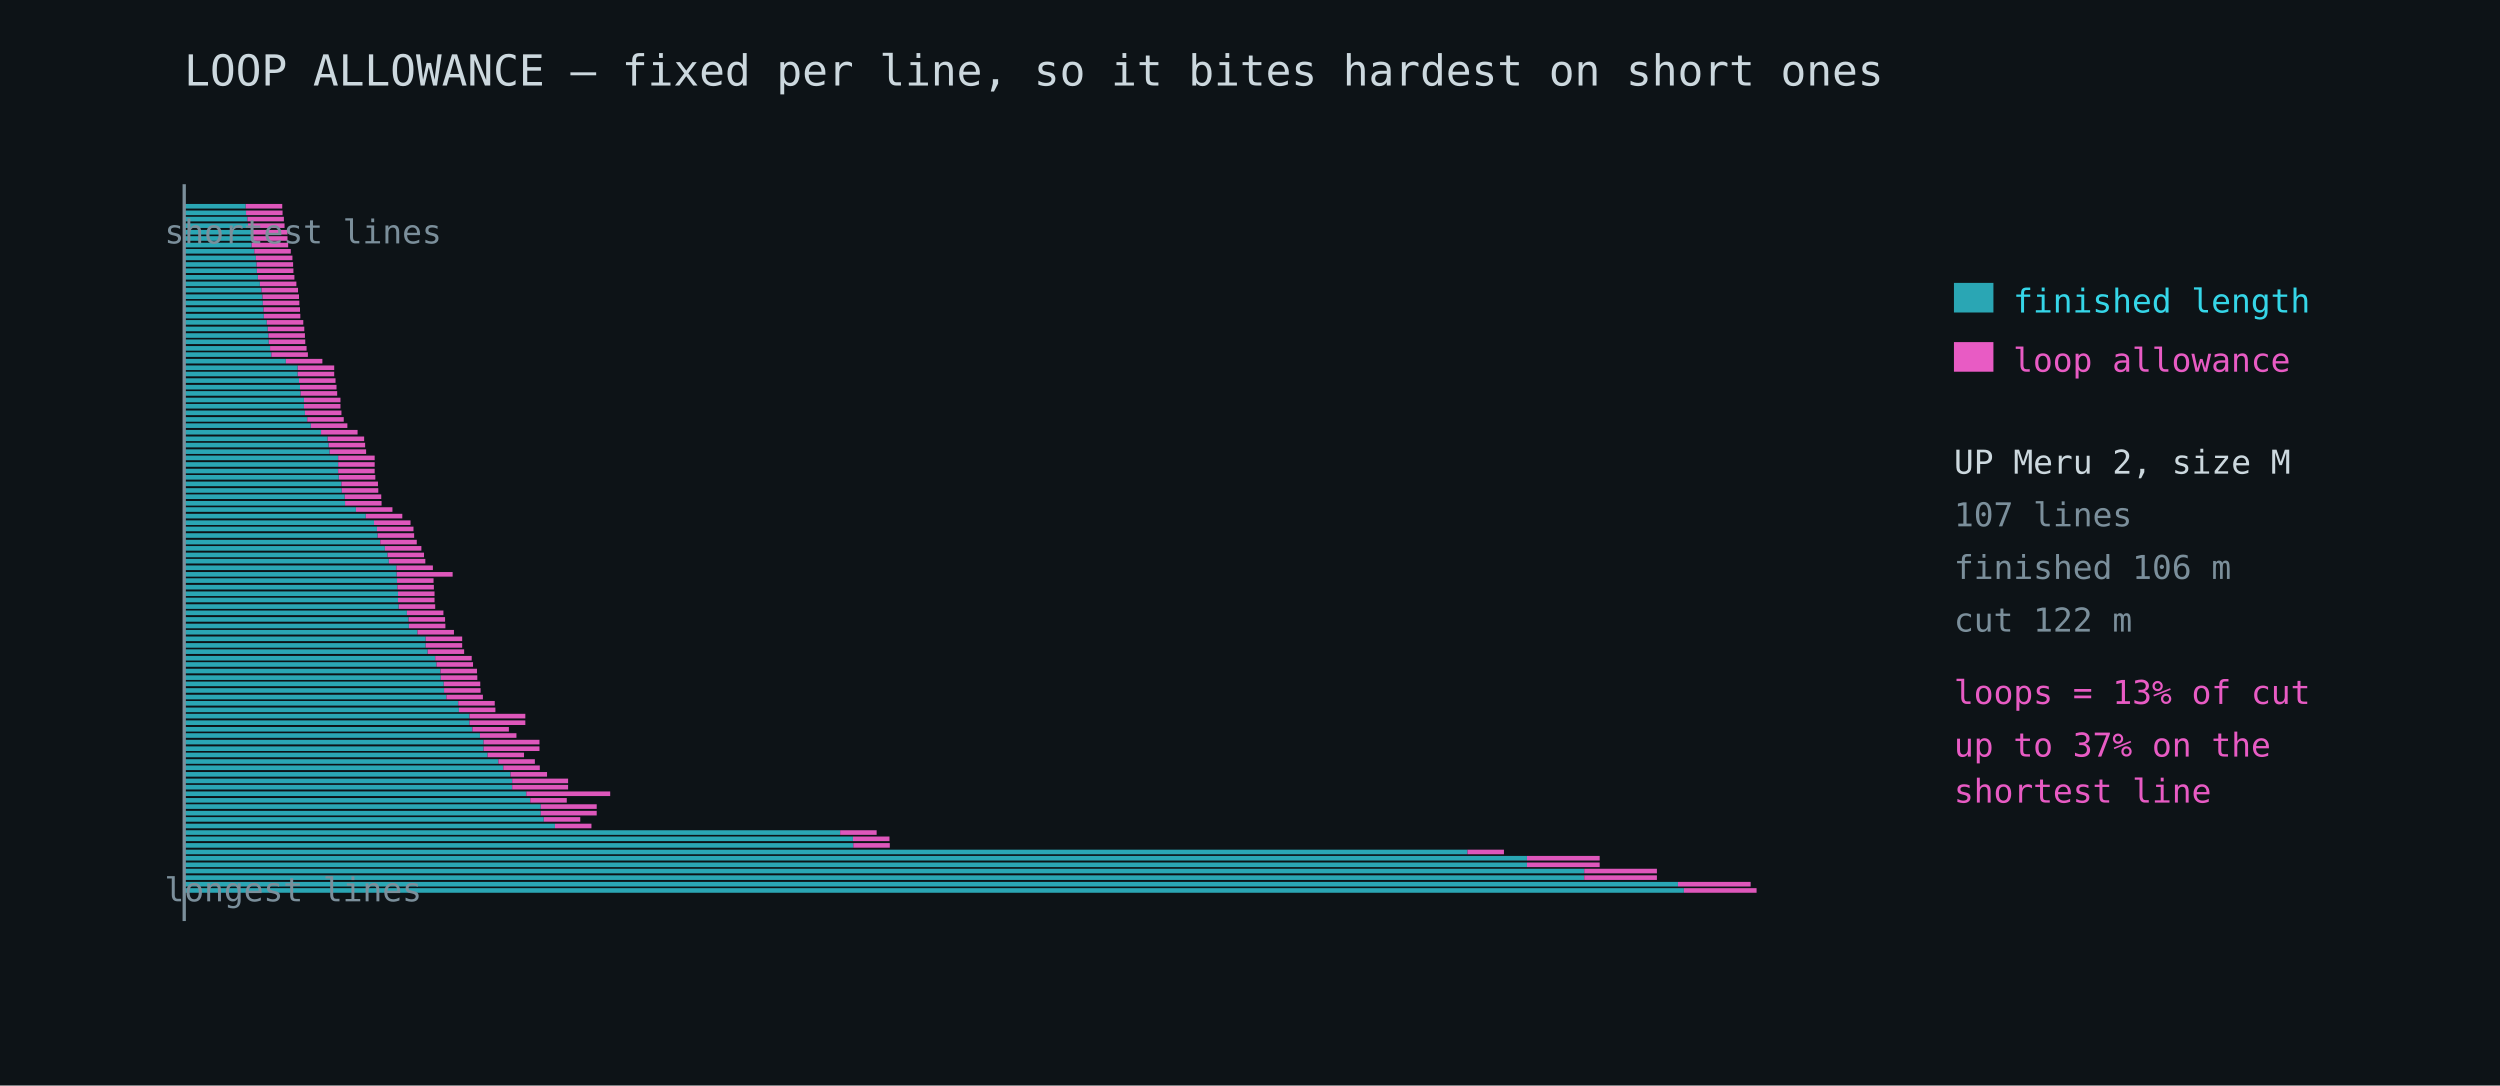
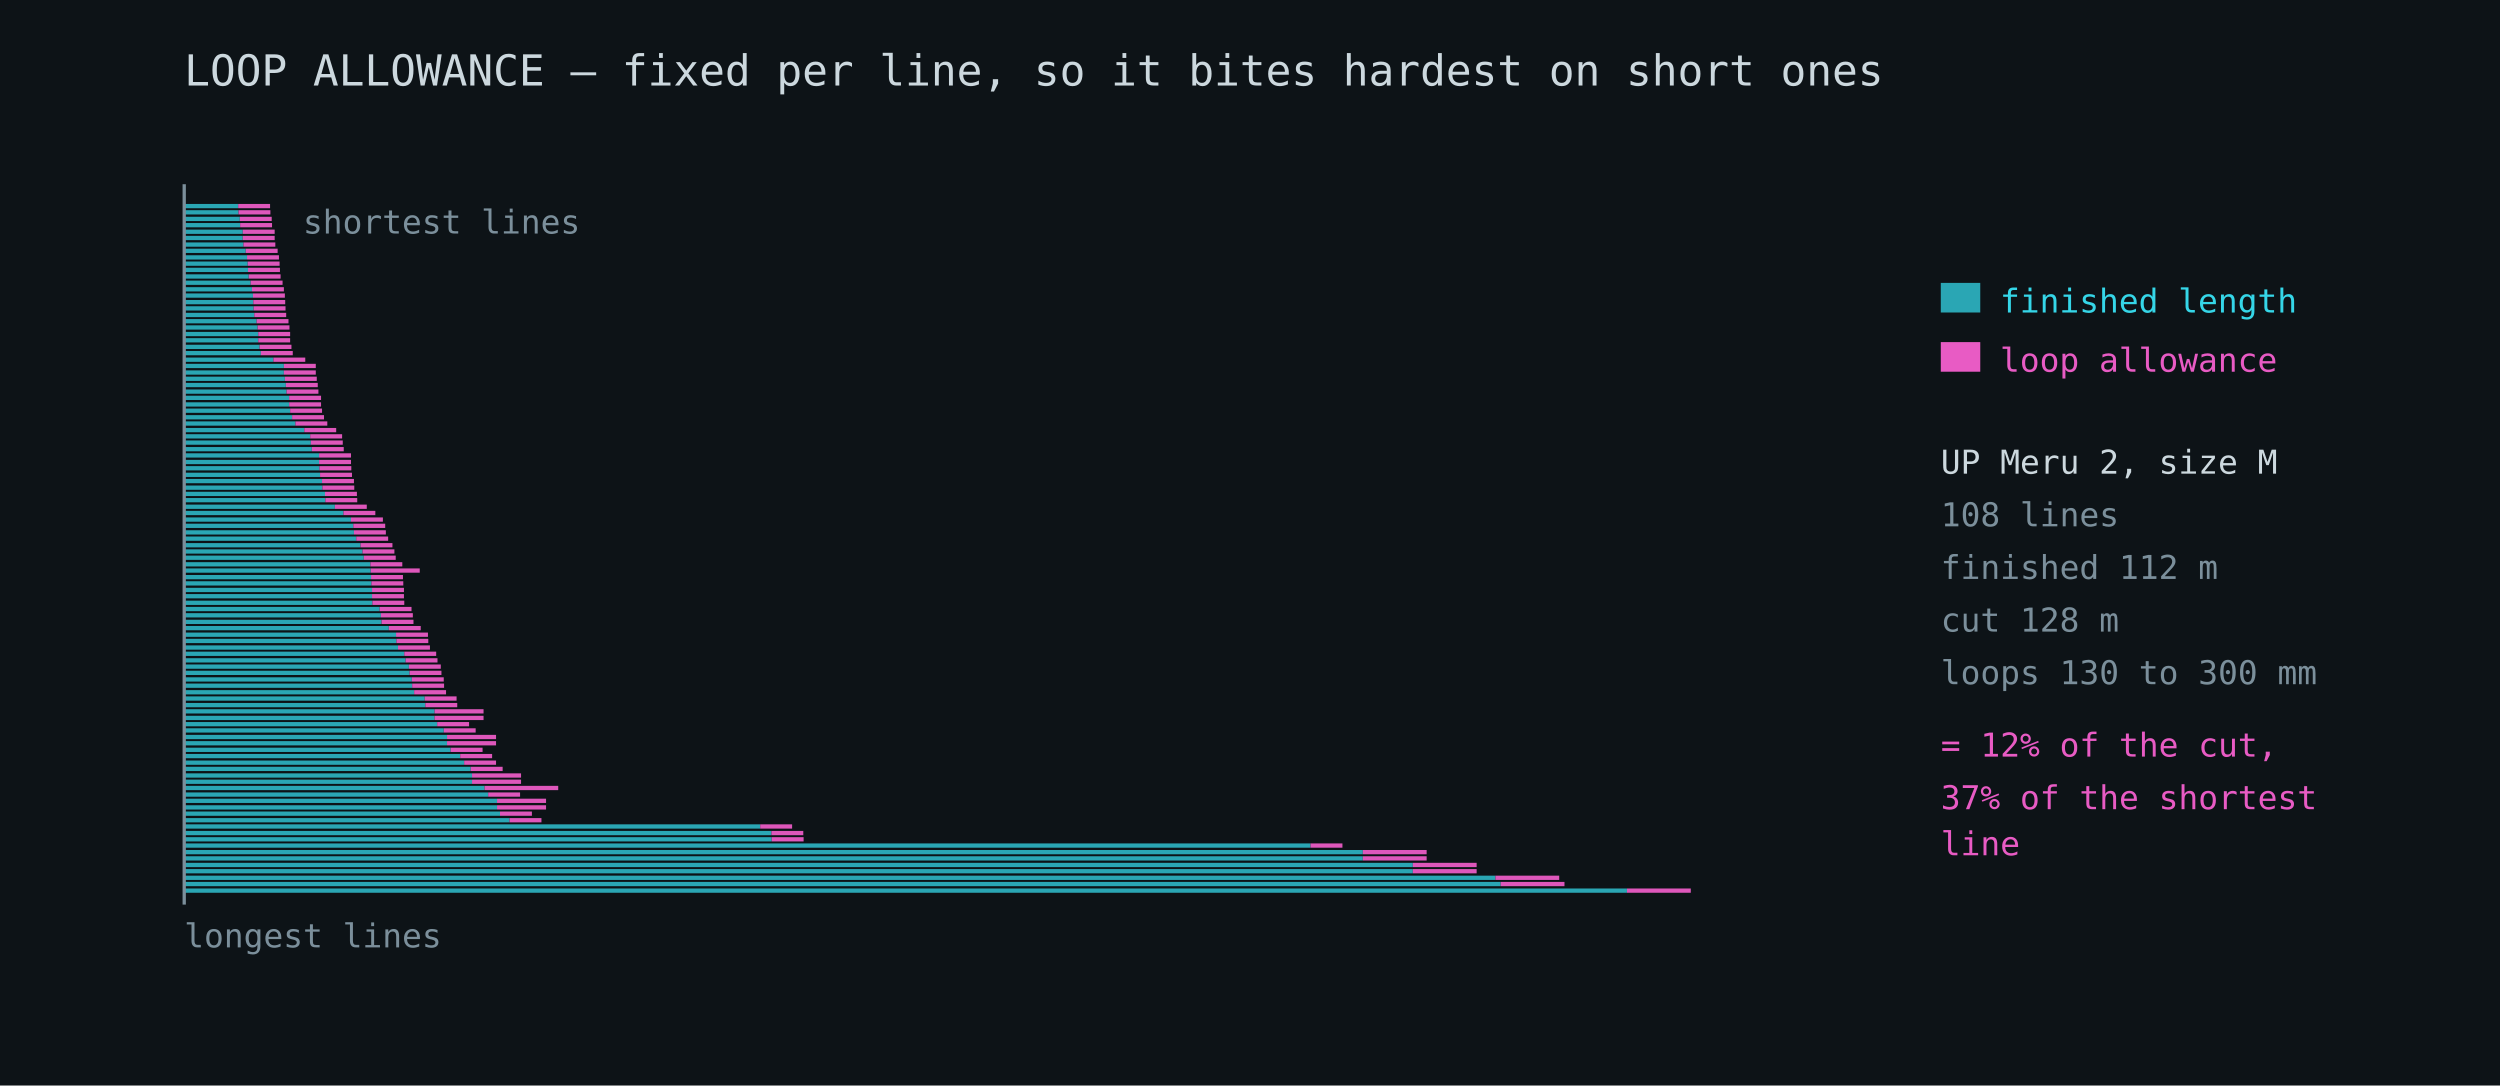
<svg xmlns="http://www.w3.org/2000/svg" width="760" height="330" viewBox="0 0 760 330" role="img" aria-label="Loop allowance by line length">
  <rect width="760" height="330" fill="#0d1317" />
  <style>text{font-family:ui-monospace,Menlo,Consolas,monospace}</style>
  <text x="56" y="26" fill="#ccd8de" font-size="13" text-anchor="start">LOOP ALLOWANCE — fixed per line, so it bites hardest on short ones</text>
-   <rect x="56" y="62.0" width="18.7" height="1.4" fill="#35d6e8" fill-opacity="0.75" />
-   <rect x="74.7" y="62.0" width="11.1" height="1.4" fill="#e85bc4" fill-opacity="0.95" />
-   <rect x="56" y="64.0" width="18.8" height="1.4" fill="#35d6e8" fill-opacity="0.75" />
-   <rect x="74.8" y="64.0" width="11.1" height="1.4" fill="#e85bc4" fill-opacity="0.95" />
-   <rect x="56" y="65.9" width="19.2" height="1.4" fill="#35d6e8" fill-opacity="0.75" />
-   <rect x="75.2" y="65.9" width="11.1" height="1.4" fill="#e85bc4" fill-opacity="0.95" />
-   <rect x="56" y="67.9" width="19.4" height="1.4" fill="#35d6e8" fill-opacity="0.75" />
-   <rect x="75.4" y="67.9" width="11.1" height="1.4" fill="#e85bc4" fill-opacity="0.95" />
-   <rect x="56" y="69.9" width="20.3" height="1.4" fill="#35d6e8" fill-opacity="0.75" />
-   <rect x="76.3" y="69.9" width="11.1" height="1.4" fill="#e85bc4" fill-opacity="0.95" />
-   <rect x="56" y="71.8" width="20.3" height="1.4" fill="#35d6e8" fill-opacity="0.75" />
-   <rect x="76.3" y="71.8" width="11.1" height="1.4" fill="#e85bc4" fill-opacity="0.95" />
-   <rect x="56" y="73.8" width="20.5" height="1.4" fill="#35d6e8" fill-opacity="0.75" />
-   <rect x="76.5" y="73.8" width="11.1" height="1.4" fill="#e85bc4" fill-opacity="0.95" />
-   <rect x="56" y="75.7" width="21.3" height="1.4" fill="#35d6e8" fill-opacity="0.75" />
-   <rect x="77.3" y="75.7" width="11.1" height="1.4" fill="#e85bc4" fill-opacity="0.95" />
-   <rect x="56" y="77.7" width="21.8" height="1.4" fill="#35d6e8" fill-opacity="0.75" />
-   <rect x="77.8" y="77.7" width="11.1" height="1.4" fill="#e85bc4" fill-opacity="0.95" />
-   <rect x="56" y="79.7" width="22.0" height="1.4" fill="#35d6e8" fill-opacity="0.75" />
-   <rect x="78.0" y="79.7" width="11.1" height="1.4" fill="#e85bc4" fill-opacity="0.95" />
-   <rect x="56" y="81.6" width="22.1" height="1.4" fill="#35d6e8" fill-opacity="0.75" />
-   <rect x="78.1" y="81.6" width="11.1" height="1.4" fill="#e85bc4" fill-opacity="0.95" />
-   <rect x="56" y="83.6" width="22.4" height="1.4" fill="#35d6e8" fill-opacity="0.75" />
-   <rect x="78.4" y="83.6" width="11.1" height="1.4" fill="#e85bc4" fill-opacity="0.95" />
-   <rect x="56" y="85.6" width="23.0" height="1.4" fill="#35d6e8" fill-opacity="0.75" />
-   <rect x="79.0" y="85.6" width="11.1" height="1.4" fill="#e85bc4" fill-opacity="0.95" />
-   <rect x="56" y="87.5" width="23.5" height="1.4" fill="#35d6e8" fill-opacity="0.75" />
-   <rect x="79.5" y="87.5" width="11.1" height="1.4" fill="#e85bc4" fill-opacity="0.95" />
-   <rect x="56" y="89.5" width="23.8" height="1.4" fill="#35d6e8" fill-opacity="0.75" />
-   <rect x="79.8" y="89.5" width="11.1" height="1.4" fill="#e85bc4" fill-opacity="0.95" />
-   <rect x="56" y="91.4" width="23.9" height="1.4" fill="#35d6e8" fill-opacity="0.75" />
-   <rect x="79.9" y="91.4" width="11.1" height="1.4" fill="#e85bc4" fill-opacity="0.95" />
-   <rect x="56" y="93.4" width="24.1" height="1.4" fill="#35d6e8" fill-opacity="0.75" />
-   <rect x="80.1" y="93.4" width="11.1" height="1.4" fill="#e85bc4" fill-opacity="0.95" />
-   <rect x="56" y="95.4" width="24.2" height="1.4" fill="#35d6e8" fill-opacity="0.75" />
-   <rect x="80.2" y="95.4" width="11.1" height="1.4" fill="#e85bc4" fill-opacity="0.95" />
-   <rect x="56" y="97.3" width="25.1" height="1.4" fill="#35d6e8" fill-opacity="0.75" />
-   <rect x="81.1" y="97.3" width="11.1" height="1.4" fill="#e85bc4" fill-opacity="0.95" />
-   <rect x="56" y="99.3" width="25.4" height="1.4" fill="#35d6e8" fill-opacity="0.75" />
-   <rect x="81.4" y="99.3" width="11.1" height="1.4" fill="#e85bc4" fill-opacity="0.95" />
-   <rect x="56" y="101.3" width="25.6" height="1.4" fill="#35d6e8" fill-opacity="0.75" />
-   <rect x="81.6" y="101.3" width="11.1" height="1.4" fill="#e85bc4" fill-opacity="0.95" />
-   <rect x="56" y="103.2" width="25.7" height="1.4" fill="#35d6e8" fill-opacity="0.75" />
-   <rect x="81.7" y="103.2" width="11.1" height="1.4" fill="#e85bc4" fill-opacity="0.95" />
-   <rect x="56" y="105.2" width="26.1" height="1.4" fill="#35d6e8" fill-opacity="0.75" />
-   <rect x="82.1" y="105.2" width="11.1" height="1.4" fill="#e85bc4" fill-opacity="0.95" />
-   <rect x="56" y="107.1" width="26.5" height="1.4" fill="#35d6e8" fill-opacity="0.75" />
-   <rect x="82.5" y="107.1" width="11.1" height="1.4" fill="#e85bc4" fill-opacity="0.95" />
-   <rect x="56" y="109.1" width="30.9" height="1.4" fill="#35d6e8" fill-opacity="0.75" />
-   <rect x="86.9" y="109.1" width="11.1" height="1.4" fill="#e85bc4" fill-opacity="0.95" />
-   <rect x="56" y="111.1" width="34.5" height="1.4" fill="#35d6e8" fill-opacity="0.75" />
-   <rect x="90.5" y="111.1" width="11.1" height="1.4" fill="#e85bc4" fill-opacity="0.95" />
-   <rect x="56" y="113.0" width="34.5" height="1.4" fill="#35d6e8" fill-opacity="0.75" />
-   <rect x="90.5" y="113.0" width="11.1" height="1.4" fill="#e85bc4" fill-opacity="0.95" />
-   <rect x="56" y="115.0" width="34.9" height="1.4" fill="#35d6e8" fill-opacity="0.75" />
-   <rect x="90.9" y="115.0" width="11.1" height="1.4" fill="#e85bc4" fill-opacity="0.95" />
-   <rect x="56" y="117.0" width="35.2" height="1.4" fill="#35d6e8" fill-opacity="0.75" />
-   <rect x="91.2" y="117.0" width="11.1" height="1.4" fill="#e85bc4" fill-opacity="0.95" />
-   <rect x="56" y="118.9" width="35.4" height="1.4" fill="#35d6e8" fill-opacity="0.75" />
-   <rect x="91.4" y="118.9" width="11.1" height="1.4" fill="#e85bc4" fill-opacity="0.95" />
-   <rect x="56" y="120.9" width="36.4" height="1.4" fill="#35d6e8" fill-opacity="0.75" />
-   <rect x="92.4" y="120.9" width="11.1" height="1.4" fill="#e85bc4" fill-opacity="0.95" />
-   <rect x="56" y="122.8" width="36.4" height="1.4" fill="#35d6e8" fill-opacity="0.75" />
-   <rect x="92.4" y="122.8" width="11.1" height="1.4" fill="#e85bc4" fill-opacity="0.95" />
-   <rect x="56" y="124.8" width="36.7" height="1.4" fill="#35d6e8" fill-opacity="0.75" />
-   <rect x="92.7" y="124.8" width="11.1" height="1.4" fill="#e85bc4" fill-opacity="0.95" />
-   <rect x="56" y="126.8" width="37.4" height="1.4" fill="#35d6e8" fill-opacity="0.75" />
-   <rect x="93.4" y="126.8" width="11.1" height="1.4" fill="#e85bc4" fill-opacity="0.95" />
-   <rect x="56" y="128.7" width="38.5" height="1.4" fill="#35d6e8" fill-opacity="0.75" />
-   <rect x="94.5" y="128.7" width="11.1" height="1.4" fill="#e85bc4" fill-opacity="0.95" />
-   <rect x="56" y="130.7" width="41.6" height="1.4" fill="#35d6e8" fill-opacity="0.75" />
-   <rect x="97.6" y="130.7" width="11.1" height="1.4" fill="#e85bc4" fill-opacity="0.95" />
-   <rect x="56" y="132.7" width="43.6" height="1.4" fill="#35d6e8" fill-opacity="0.75" />
-   <rect x="99.6" y="132.7" width="11.1" height="1.4" fill="#e85bc4" fill-opacity="0.95" />
-   <rect x="56" y="134.6" width="43.9" height="1.4" fill="#35d6e8" fill-opacity="0.75" />
-   <rect x="99.9" y="134.6" width="11.1" height="1.4" fill="#e85bc4" fill-opacity="0.95" />
-   <rect x="56" y="136.6" width="44.2" height="1.4" fill="#35d6e8" fill-opacity="0.75" />
-   <rect x="100.2" y="136.6" width="11.1" height="1.4" fill="#e85bc4" fill-opacity="0.95" />
-   <rect x="56" y="138.5" width="46.8" height="1.4" fill="#35d6e8" fill-opacity="0.75" />
-   <rect x="102.8" y="138.5" width="11.1" height="1.4" fill="#e85bc4" fill-opacity="0.95" />
-   <rect x="56" y="140.5" width="46.8" height="1.4" fill="#35d6e8" fill-opacity="0.75" />
-   <rect x="102.8" y="140.5" width="11.1" height="1.4" fill="#e85bc4" fill-opacity="0.95" />
-   <rect x="56" y="142.5" width="46.8" height="1.4" fill="#35d6e8" fill-opacity="0.75" />
-   <rect x="102.8" y="142.5" width="11.1" height="1.4" fill="#e85bc4" fill-opacity="0.95" />
-   <rect x="56" y="144.4" width="47.0" height="1.4" fill="#35d6e8" fill-opacity="0.75" />
-   <rect x="103.0" y="144.4" width="11.1" height="1.4" fill="#e85bc4" fill-opacity="0.95" />
-   <rect x="56" y="146.4" width="47.8" height="1.4" fill="#35d6e8" fill-opacity="0.75" />
-   <rect x="103.8" y="146.4" width="11.1" height="1.4" fill="#e85bc4" fill-opacity="0.95" />
-   <rect x="56" y="148.4" width="47.9" height="1.4" fill="#35d6e8" fill-opacity="0.75" />
-   <rect x="103.9" y="148.4" width="11.1" height="1.4" fill="#e85bc4" fill-opacity="0.95" />
-   <rect x="56" y="150.3" width="48.8" height="1.4" fill="#35d6e8" fill-opacity="0.75" />
-   <rect x="104.8" y="150.3" width="11.1" height="1.4" fill="#e85bc4" fill-opacity="0.95" />
-   <rect x="56" y="152.3" width="48.9" height="1.4" fill="#35d6e8" fill-opacity="0.75" />
-   <rect x="104.9" y="152.3" width="11.1" height="1.4" fill="#e85bc4" fill-opacity="0.95" />
-   <rect x="56" y="154.2" width="52.2" height="1.4" fill="#35d6e8" fill-opacity="0.75" />
-   <rect x="108.2" y="154.2" width="11.1" height="1.4" fill="#e85bc4" fill-opacity="0.95" />
-   <rect x="56" y="156.2" width="55.2" height="1.4" fill="#35d6e8" fill-opacity="0.75" />
-   <rect x="111.2" y="156.2" width="11.1" height="1.4" fill="#e85bc4" fill-opacity="0.95" />
-   <rect x="56" y="158.2" width="57.7" height="1.4" fill="#35d6e8" fill-opacity="0.75" />
-   <rect x="113.7" y="158.2" width="11.1" height="1.4" fill="#e85bc4" fill-opacity="0.95" />
-   <rect x="56" y="160.1" width="58.6" height="1.4" fill="#35d6e8" fill-opacity="0.75" />
-   <rect x="114.6" y="160.1" width="11.1" height="1.4" fill="#e85bc4" fill-opacity="0.95" />
-   <rect x="56" y="162.1" width="58.8" height="1.4" fill="#35d6e8" fill-opacity="0.75" />
-   <rect x="114.8" y="162.1" width="11.1" height="1.4" fill="#e85bc4" fill-opacity="0.95" />
-   <rect x="56" y="164.1" width="59.6" height="1.4" fill="#35d6e8" fill-opacity="0.75" />
-   <rect x="115.6" y="164.1" width="11.1" height="1.4" fill="#e85bc4" fill-opacity="0.95" />
-   <rect x="56" y="166.0" width="61.0" height="1.4" fill="#35d6e8" fill-opacity="0.75" />
-   <rect x="117.0" y="166.0" width="11.1" height="1.4" fill="#e85bc4" fill-opacity="0.95" />
-   <rect x="56" y="168.0" width="61.8" height="1.4" fill="#35d6e8" fill-opacity="0.75" />
-   <rect x="117.8" y="168.0" width="11.1" height="1.4" fill="#e85bc4" fill-opacity="0.95" />
-   <rect x="56" y="169.9" width="62.2" height="1.4" fill="#35d6e8" fill-opacity="0.75" />
-   <rect x="118.2" y="169.9" width="11.1" height="1.4" fill="#e85bc4" fill-opacity="0.95" />
-   <rect x="56" y="171.9" width="64.5" height="1.4" fill="#35d6e8" fill-opacity="0.75" />
-   <rect x="120.5" y="171.9" width="11.1" height="1.4" fill="#e85bc4" fill-opacity="0.95" />
-   <rect x="56" y="173.9" width="64.6" height="1.4" fill="#35d6e8" fill-opacity="0.75" />
-   <rect x="120.6" y="173.9" width="17.0" height="1.4" fill="#e85bc4" fill-opacity="0.95" />
-   <rect x="56" y="175.8" width="64.7" height="1.4" fill="#35d6e8" fill-opacity="0.75" />
-   <rect x="120.7" y="175.8" width="11.1" height="1.4" fill="#e85bc4" fill-opacity="0.95" />
-   <rect x="56" y="177.8" width="64.8" height="1.4" fill="#35d6e8" fill-opacity="0.75" />
-   <rect x="120.8" y="177.8" width="11.1" height="1.4" fill="#e85bc4" fill-opacity="0.95" />
-   <rect x="56" y="179.8" width="65.0" height="1.4" fill="#35d6e8" fill-opacity="0.75" />
-   <rect x="121.0" y="179.8" width="11.1" height="1.4" fill="#e85bc4" fill-opacity="0.95" />
-   <rect x="56" y="181.7" width="65.0" height="1.4" fill="#35d6e8" fill-opacity="0.75" />
-   <rect x="121.0" y="181.7" width="11.1" height="1.4" fill="#e85bc4" fill-opacity="0.95" />
-   <rect x="56" y="183.7" width="65.2" height="1.4" fill="#35d6e8" fill-opacity="0.75" />
-   <rect x="121.2" y="183.7" width="11.1" height="1.4" fill="#e85bc4" fill-opacity="0.95" />
-   <rect x="56" y="185.6" width="67.7" height="1.4" fill="#35d6e8" fill-opacity="0.75" />
-   <rect x="123.7" y="185.6" width="11.1" height="1.4" fill="#e85bc4" fill-opacity="0.95" />
-   <rect x="56" y="187.6" width="68.2" height="1.4" fill="#35d6e8" fill-opacity="0.75" />
-   <rect x="124.2" y="187.6" width="11.1" height="1.4" fill="#e85bc4" fill-opacity="0.95" />
-   <rect x="56" y="189.6" width="68.3" height="1.4" fill="#35d6e8" fill-opacity="0.75" />
-   <rect x="124.3" y="189.6" width="11.1" height="1.4" fill="#e85bc4" fill-opacity="0.95" />
-   <rect x="56" y="191.5" width="70.9" height="1.4" fill="#35d6e8" fill-opacity="0.75" />
-   <rect x="126.9" y="191.5" width="11.1" height="1.4" fill="#e85bc4" fill-opacity="0.95" />
-   <rect x="56" y="193.5" width="73.4" height="1.4" fill="#35d6e8" fill-opacity="0.75" />
-   <rect x="129.4" y="193.5" width="11.1" height="1.4" fill="#e85bc4" fill-opacity="0.95" />
-   <rect x="56" y="195.5" width="73.4" height="1.4" fill="#35d6e8" fill-opacity="0.75" />
-   <rect x="129.4" y="195.5" width="11.1" height="1.4" fill="#e85bc4" fill-opacity="0.95" />
-   <rect x="56" y="197.4" width="74.0" height="1.4" fill="#35d6e8" fill-opacity="0.75" />
-   <rect x="130.0" y="197.4" width="11.1" height="1.4" fill="#e85bc4" fill-opacity="0.95" />
-   <rect x="56" y="199.4" width="76.3" height="1.4" fill="#35d6e8" fill-opacity="0.75" />
-   <rect x="132.3" y="199.4" width="11.1" height="1.4" fill="#e85bc4" fill-opacity="0.95" />
-   <rect x="56" y="201.3" width="76.7" height="1.4" fill="#35d6e8" fill-opacity="0.75" />
-   <rect x="132.7" y="201.3" width="11.1" height="1.4" fill="#e85bc4" fill-opacity="0.95" />
-   <rect x="56" y="203.3" width="77.9" height="1.4" fill="#35d6e8" fill-opacity="0.75" />
-   <rect x="133.9" y="203.3" width="11.1" height="1.4" fill="#e85bc4" fill-opacity="0.95" />
-   <rect x="56" y="205.3" width="78.0" height="1.4" fill="#35d6e8" fill-opacity="0.75" />
-   <rect x="134.0" y="205.3" width="11.1" height="1.4" fill="#e85bc4" fill-opacity="0.95" />
-   <rect x="56" y="207.2" width="78.9" height="1.4" fill="#35d6e8" fill-opacity="0.75" />
-   <rect x="134.9" y="207.2" width="11.1" height="1.4" fill="#e85bc4" fill-opacity="0.95" />
-   <rect x="56" y="209.2" width="79.0" height="1.4" fill="#35d6e8" fill-opacity="0.75" />
-   <rect x="135.0" y="209.2" width="11.1" height="1.4" fill="#e85bc4" fill-opacity="0.95" />
-   <rect x="56" y="211.2" width="79.7" height="1.4" fill="#35d6e8" fill-opacity="0.75" />
-   <rect x="135.7" y="211.2" width="11.1" height="1.4" fill="#e85bc4" fill-opacity="0.95" />
-   <rect x="56" y="213.1" width="83.3" height="1.4" fill="#35d6e8" fill-opacity="0.75" />
-   <rect x="139.3" y="213.1" width="11.1" height="1.4" fill="#e85bc4" fill-opacity="0.95" />
-   <rect x="56" y="215.1" width="83.5" height="1.4" fill="#35d6e8" fill-opacity="0.75" />
-   <rect x="139.5" y="215.1" width="11.1" height="1.4" fill="#e85bc4" fill-opacity="0.95" />
-   <rect x="56" y="217.0" width="86.7" height="1.4" fill="#35d6e8" fill-opacity="0.75" />
-   <rect x="142.7" y="217.0" width="17.0" height="1.4" fill="#e85bc4" fill-opacity="0.95" />
-   <rect x="56" y="219.0" width="86.7" height="1.4" fill="#35d6e8" fill-opacity="0.75" />
-   <rect x="142.7" y="219.0" width="17.0" height="1.4" fill="#e85bc4" fill-opacity="0.95" />
-   <rect x="56" y="221.0" width="87.6" height="1.4" fill="#35d6e8" fill-opacity="0.75" />
-   <rect x="143.6" y="221.0" width="11.1" height="1.4" fill="#e85bc4" fill-opacity="0.95" />
-   <rect x="56" y="222.9" width="89.9" height="1.4" fill="#35d6e8" fill-opacity="0.75" />
-   <rect x="145.9" y="222.9" width="11.1" height="1.4" fill="#e85bc4" fill-opacity="0.95" />
-   <rect x="56" y="224.9" width="91.0" height="1.4" fill="#35d6e8" fill-opacity="0.75" />
-   <rect x="147.0" y="224.9" width="17.0" height="1.4" fill="#e85bc4" fill-opacity="0.95" />
-   <rect x="56" y="226.9" width="91.0" height="1.4" fill="#35d6e8" fill-opacity="0.75" />
-   <rect x="147.0" y="226.9" width="17.0" height="1.4" fill="#e85bc4" fill-opacity="0.95" />
-   <rect x="56" y="228.8" width="92.2" height="1.4" fill="#35d6e8" fill-opacity="0.75" />
-   <rect x="148.2" y="228.8" width="11.1" height="1.4" fill="#e85bc4" fill-opacity="0.95" />
-   <rect x="56" y="230.8" width="95.5" height="1.4" fill="#35d6e8" fill-opacity="0.75" />
-   <rect x="151.5" y="230.8" width="11.1" height="1.4" fill="#e85bc4" fill-opacity="0.95" />
-   <rect x="56" y="232.7" width="97.0" height="1.4" fill="#35d6e8" fill-opacity="0.75" />
-   <rect x="153.0" y="232.7" width="11.1" height="1.4" fill="#e85bc4" fill-opacity="0.95" />
-   <rect x="56" y="234.7" width="99.2" height="1.4" fill="#35d6e8" fill-opacity="0.75" />
-   <rect x="155.2" y="234.7" width="11.1" height="1.4" fill="#e85bc4" fill-opacity="0.95" />
-   <rect x="56" y="236.7" width="99.7" height="1.4" fill="#35d6e8" fill-opacity="0.75" />
-   <rect x="155.7" y="236.7" width="17.0" height="1.4" fill="#e85bc4" fill-opacity="0.95" />
-   <rect x="56" y="238.6" width="99.7" height="1.4" fill="#35d6e8" fill-opacity="0.75" />
-   <rect x="155.7" y="238.6" width="17.0" height="1.4" fill="#e85bc4" fill-opacity="0.95" />
-   <rect x="56" y="240.6" width="104.0" height="1.4" fill="#35d6e8" fill-opacity="0.75" />
-   <rect x="160.0" y="240.6" width="25.5" height="1.4" fill="#e85bc4" fill-opacity="0.95" />
-   <rect x="56" y="242.6" width="105.2" height="1.4" fill="#35d6e8" fill-opacity="0.75" />
-   <rect x="161.2" y="242.6" width="11.1" height="1.4" fill="#e85bc4" fill-opacity="0.95" />
-   <rect x="56" y="244.5" width="108.4" height="1.4" fill="#35d6e8" fill-opacity="0.75" />
-   <rect x="164.4" y="244.5" width="17.0" height="1.4" fill="#e85bc4" fill-opacity="0.95" />
-   <rect x="56" y="246.5" width="108.4" height="1.4" fill="#35d6e8" fill-opacity="0.75" />
-   <rect x="164.4" y="246.5" width="17.0" height="1.4" fill="#e85bc4" fill-opacity="0.95" />
-   <rect x="56" y="248.4" width="109.3" height="1.4" fill="#35d6e8" fill-opacity="0.75" />
-   <rect x="165.3" y="248.4" width="11.1" height="1.4" fill="#e85bc4" fill-opacity="0.95" />
-   <rect x="56" y="250.4" width="112.7" height="1.4" fill="#35d6e8" fill-opacity="0.75" />
-   <rect x="168.7" y="250.4" width="11.1" height="1.4" fill="#e85bc4" fill-opacity="0.95" />
-   <rect x="56" y="252.4" width="199.4" height="1.4" fill="#35d6e8" fill-opacity="0.75" />
-   <rect x="255.4" y="252.4" width="11.1" height="1.4" fill="#e85bc4" fill-opacity="0.95" />
-   <rect x="56" y="254.3" width="203.3" height="1.4" fill="#35d6e8" fill-opacity="0.75" />
-   <rect x="259.3" y="254.3" width="11.1" height="1.4" fill="#e85bc4" fill-opacity="0.95" />
-   <rect x="56" y="256.3" width="203.4" height="1.4" fill="#35d6e8" fill-opacity="0.75" />
-   <rect x="259.4" y="256.3" width="11.1" height="1.4" fill="#e85bc4" fill-opacity="0.95" />
-   <rect x="56" y="258.3" width="390.1" height="1.4" fill="#35d6e8" fill-opacity="0.75" />
-   <rect x="446.1" y="258.3" width="11.1" height="1.4" fill="#e85bc4" fill-opacity="0.95" />
-   <rect x="56" y="260.2" width="408.2" height="1.4" fill="#35d6e8" fill-opacity="0.75" />
-   <rect x="464.2" y="260.2" width="22.1" height="1.4" fill="#e85bc4" fill-opacity="0.95" />
-   <rect x="56" y="262.2" width="408.2" height="1.4" fill="#35d6e8" fill-opacity="0.75" />
-   <rect x="464.2" y="262.2" width="22.1" height="1.4" fill="#e85bc4" fill-opacity="0.95" />
-   <rect x="56" y="264.1" width="425.6" height="1.4" fill="#35d6e8" fill-opacity="0.75" />
-   <rect x="481.6" y="264.1" width="22.1" height="1.4" fill="#e85bc4" fill-opacity="0.95" />
-   <rect x="56" y="266.1" width="425.6" height="1.4" fill="#35d6e8" fill-opacity="0.75" />
-   <rect x="481.6" y="266.1" width="22.1" height="1.4" fill="#e85bc4" fill-opacity="0.95" />
-   <rect x="56" y="268.1" width="454.1" height="1.4" fill="#35d6e8" fill-opacity="0.75" />
-   <rect x="510.1" y="268.1" width="22.1" height="1.4" fill="#e85bc4" fill-opacity="0.95" />
-   <rect x="56" y="270.0" width="455.9" height="1.4" fill="#35d6e8" fill-opacity="0.75" />
-   <rect x="511.9" y="270.0" width="22.1" height="1.4" fill="#e85bc4" fill-opacity="0.95" />
-   <text x="50" y="74" fill="#7b8f9b" font-size="10" text-anchor="start">shortest lines</text>
-   <text x="50" y="274" fill="#7b8f9b" font-size="10" text-anchor="start">longest lines</text>
-   <path d="M56.0 56.0L56.0 280.0" fill="none" stroke="#7b8f9b" stroke-width="1" />
-   <rect x="594" y="86" width="12" height="9" fill="#35d6e8" fill-opacity="0.75" />
-   <text x="612" y="95" fill="#35d6e8" font-size="10" text-anchor="start">finished length</text>
-   <rect x="594" y="104" width="12" height="9" fill="#e85bc4" />
-   <text x="612" y="113" fill="#e85bc4" font-size="10" text-anchor="start">loop allowance</text>
-   <text x="594" y="144" fill="#ccd8de" font-size="10" text-anchor="start">UP Meru 2, size M</text>
-   <text x="594" y="160" fill="#7b8f9b" font-size="10" text-anchor="start">107 lines</text>
-   <text x="594" y="176" fill="#7b8f9b" font-size="10" text-anchor="start">finished 106 m</text>
-   <text x="594" y="192" fill="#7b8f9b" font-size="10" text-anchor="start">cut 122 m</text>
-   <text x="594" y="214" fill="#e85bc4" font-size="10" text-anchor="start">loops = 13% of cut</text>
-   <text x="594" y="230" fill="#e85bc4" font-size="10" text-anchor="start">up to 37% on the</text>
-   <text x="594" y="244" fill="#e85bc4" font-size="10" text-anchor="start">shortest line</text>
+   <rect x="56" y="62.0" width="16.4" height="1.3" fill="#35d6e8" fill-opacity="0.75" />
+   <rect x="72.4" y="62.0" width="9.7" height="1.3" fill="#e85bc4" fill-opacity="0.95" />
+   <rect x="56" y="63.9" width="16.5" height="1.3" fill="#35d6e8" fill-opacity="0.75" />
+   <rect x="72.5" y="63.9" width="9.7" height="1.3" fill="#e85bc4" fill-opacity="0.95" />
+   <rect x="56" y="65.9" width="16.9" height="1.3" fill="#35d6e8" fill-opacity="0.75" />
+   <rect x="72.9" y="65.9" width="9.7" height="1.3" fill="#e85bc4" fill-opacity="0.95" />
+   <rect x="56" y="67.8" width="17.0" height="1.3" fill="#35d6e8" fill-opacity="0.75" />
+   <rect x="73.0" y="67.8" width="9.7" height="1.3" fill="#e85bc4" fill-opacity="0.95" />
+   <rect x="56" y="69.8" width="17.8" height="1.3" fill="#35d6e8" fill-opacity="0.75" />
+   <rect x="73.8" y="69.8" width="9.7" height="1.3" fill="#e85bc4" fill-opacity="0.95" />
+   <rect x="56" y="71.7" width="17.8" height="1.3" fill="#35d6e8" fill-opacity="0.75" />
+   <rect x="73.8" y="71.7" width="9.7" height="1.3" fill="#e85bc4" fill-opacity="0.95" />
+   <rect x="56" y="73.7" width="18.0" height="1.3" fill="#35d6e8" fill-opacity="0.75" />
+   <rect x="74.0" y="73.7" width="9.7" height="1.3" fill="#e85bc4" fill-opacity="0.95" />
+   <rect x="56" y="75.6" width="18.7" height="1.3" fill="#35d6e8" fill-opacity="0.75" />
+   <rect x="74.7" y="75.6" width="9.7" height="1.3" fill="#e85bc4" fill-opacity="0.95" />
+   <rect x="56" y="77.6" width="19.1" height="1.3" fill="#35d6e8" fill-opacity="0.75" />
+   <rect x="75.1" y="77.6" width="9.7" height="1.3" fill="#e85bc4" fill-opacity="0.95" />
+   <rect x="56" y="79.5" width="19.3" height="1.3" fill="#35d6e8" fill-opacity="0.75" />
+   <rect x="75.3" y="79.5" width="9.7" height="1.3" fill="#e85bc4" fill-opacity="0.95" />
+   <rect x="56" y="81.4" width="19.4" height="1.3" fill="#35d6e8" fill-opacity="0.75" />
+   <rect x="75.4" y="81.4" width="9.7" height="1.3" fill="#e85bc4" fill-opacity="0.95" />
+   <rect x="56" y="83.4" width="19.6" height="1.3" fill="#35d6e8" fill-opacity="0.75" />
+   <rect x="75.6" y="83.4" width="9.7" height="1.3" fill="#e85bc4" fill-opacity="0.95" />
+   <rect x="56" y="85.3" width="20.2" height="1.3" fill="#35d6e8" fill-opacity="0.75" />
+   <rect x="76.2" y="85.3" width="9.7" height="1.3" fill="#e85bc4" fill-opacity="0.95" />
+   <rect x="56" y="87.3" width="20.6" height="1.3" fill="#35d6e8" fill-opacity="0.75" />
+   <rect x="76.6" y="87.3" width="9.7" height="1.3" fill="#e85bc4" fill-opacity="0.95" />
+   <rect x="56" y="89.2" width="20.9" height="1.3" fill="#35d6e8" fill-opacity="0.75" />
+   <rect x="76.9" y="89.2" width="9.7" height="1.3" fill="#e85bc4" fill-opacity="0.95" />
+   <rect x="56" y="91.2" width="21.0" height="1.3" fill="#35d6e8" fill-opacity="0.75" />
+   <rect x="77.0" y="91.2" width="9.7" height="1.3" fill="#e85bc4" fill-opacity="0.95" />
+   <rect x="56" y="93.1" width="21.1" height="1.3" fill="#35d6e8" fill-opacity="0.75" />
+   <rect x="77.1" y="93.1" width="9.7" height="1.3" fill="#e85bc4" fill-opacity="0.95" />
+   <rect x="56" y="95.1" width="21.3" height="1.3" fill="#35d6e8" fill-opacity="0.75" />
+   <rect x="77.3" y="95.1" width="9.7" height="1.3" fill="#e85bc4" fill-opacity="0.95" />
+   <rect x="56" y="97.0" width="22.0" height="1.3" fill="#35d6e8" fill-opacity="0.75" />
+   <rect x="78.0" y="97.0" width="9.7" height="1.3" fill="#e85bc4" fill-opacity="0.95" />
+   <rect x="56" y="98.9" width="22.3" height="1.3" fill="#35d6e8" fill-opacity="0.75" />
+   <rect x="78.3" y="98.9" width="9.7" height="1.3" fill="#e85bc4" fill-opacity="0.95" />
+   <rect x="56" y="100.9" width="22.5" height="1.3" fill="#35d6e8" fill-opacity="0.75" />
+   <rect x="78.5" y="100.9" width="9.7" height="1.3" fill="#e85bc4" fill-opacity="0.95" />
+   <rect x="56" y="102.8" width="22.5" height="1.3" fill="#35d6e8" fill-opacity="0.75" />
+   <rect x="78.5" y="102.8" width="9.7" height="1.3" fill="#e85bc4" fill-opacity="0.95" />
+   <rect x="56" y="104.8" width="22.9" height="1.3" fill="#35d6e8" fill-opacity="0.75" />
+   <rect x="78.9" y="104.8" width="9.7" height="1.3" fill="#e85bc4" fill-opacity="0.95" />
+   <rect x="56" y="106.7" width="23.3" height="1.3" fill="#35d6e8" fill-opacity="0.75" />
+   <rect x="79.3" y="106.7" width="9.7" height="1.3" fill="#e85bc4" fill-opacity="0.95" />
+   <rect x="56" y="108.7" width="27.1" height="1.3" fill="#35d6e8" fill-opacity="0.75" />
+   <rect x="83.1" y="108.7" width="9.7" height="1.3" fill="#e85bc4" fill-opacity="0.95" />
+   <rect x="56" y="110.6" width="30.3" height="1.3" fill="#35d6e8" fill-opacity="0.75" />
+   <rect x="86.3" y="110.6" width="9.7" height="1.3" fill="#e85bc4" fill-opacity="0.95" />
+   <rect x="56" y="112.6" width="30.3" height="1.3" fill="#35d6e8" fill-opacity="0.75" />
+   <rect x="86.3" y="112.6" width="9.7" height="1.3" fill="#e85bc4" fill-opacity="0.95" />
+   <rect x="56" y="114.5" width="30.6" height="1.3" fill="#35d6e8" fill-opacity="0.75" />
+   <rect x="86.6" y="114.5" width="9.7" height="1.3" fill="#e85bc4" fill-opacity="0.95" />
+   <rect x="56" y="116.4" width="30.9" height="1.3" fill="#35d6e8" fill-opacity="0.75" />
+   <rect x="86.9" y="116.4" width="9.7" height="1.3" fill="#e85bc4" fill-opacity="0.95" />
+   <rect x="56" y="118.4" width="31.1" height="1.3" fill="#35d6e8" fill-opacity="0.75" />
+   <rect x="87.1" y="118.4" width="9.7" height="1.3" fill="#e85bc4" fill-opacity="0.95" />
+   <rect x="56" y="120.3" width="31.9" height="1.3" fill="#35d6e8" fill-opacity="0.75" />
+   <rect x="87.9" y="120.3" width="9.7" height="1.3" fill="#e85bc4" fill-opacity="0.95" />
+   <rect x="56" y="122.3" width="31.9" height="1.3" fill="#35d6e8" fill-opacity="0.75" />
+   <rect x="87.9" y="122.3" width="9.7" height="1.3" fill="#e85bc4" fill-opacity="0.95" />
+   <rect x="56" y="124.2" width="32.2" height="1.3" fill="#35d6e8" fill-opacity="0.75" />
+   <rect x="88.2" y="124.2" width="9.7" height="1.3" fill="#e85bc4" fill-opacity="0.95" />
+   <rect x="56" y="126.2" width="32.8" height="1.3" fill="#35d6e8" fill-opacity="0.75" />
+   <rect x="88.8" y="126.2" width="9.7" height="1.3" fill="#e85bc4" fill-opacity="0.95" />
+   <rect x="56" y="128.1" width="33.8" height="1.3" fill="#35d6e8" fill-opacity="0.75" />
+   <rect x="89.8" y="128.1" width="9.7" height="1.3" fill="#e85bc4" fill-opacity="0.95" />
+   <rect x="56" y="130.1" width="36.5" height="1.3" fill="#35d6e8" fill-opacity="0.75" />
+   <rect x="92.5" y="130.1" width="9.7" height="1.3" fill="#e85bc4" fill-opacity="0.95" />
+   <rect x="56" y="132.0" width="38.3" height="1.3" fill="#35d6e8" fill-opacity="0.75" />
+   <rect x="94.3" y="132.0" width="9.7" height="1.3" fill="#e85bc4" fill-opacity="0.95" />
+   <rect x="56" y="133.9" width="38.5" height="1.3" fill="#35d6e8" fill-opacity="0.75" />
+   <rect x="94.5" y="133.9" width="9.7" height="1.3" fill="#e85bc4" fill-opacity="0.95" />
+   <rect x="56" y="135.9" width="38.8" height="1.3" fill="#35d6e8" fill-opacity="0.75" />
+   <rect x="94.8" y="135.9" width="9.7" height="1.3" fill="#e85bc4" fill-opacity="0.95" />
+   <rect x="56" y="137.8" width="41.0" height="1.3" fill="#35d6e8" fill-opacity="0.75" />
+   <rect x="97.0" y="137.8" width="9.7" height="1.3" fill="#e85bc4" fill-opacity="0.95" />
+   <rect x="56" y="139.8" width="41.0" height="1.3" fill="#35d6e8" fill-opacity="0.75" />
+   <rect x="97.0" y="139.8" width="9.7" height="1.3" fill="#e85bc4" fill-opacity="0.95" />
+   <rect x="56" y="141.7" width="41.1" height="1.3" fill="#35d6e8" fill-opacity="0.75" />
+   <rect x="97.1" y="141.7" width="9.7" height="1.3" fill="#e85bc4" fill-opacity="0.95" />
+   <rect x="56" y="143.7" width="41.3" height="1.3" fill="#35d6e8" fill-opacity="0.75" />
+   <rect x="97.3" y="143.7" width="9.7" height="1.3" fill="#e85bc4" fill-opacity="0.95" />
+   <rect x="56" y="145.6" width="41.9" height="1.3" fill="#35d6e8" fill-opacity="0.75" />
+   <rect x="97.9" y="145.6" width="9.7" height="1.3" fill="#e85bc4" fill-opacity="0.95" />
+   <rect x="56" y="147.6" width="42.0" height="1.3" fill="#35d6e8" fill-opacity="0.75" />
+   <rect x="98.0" y="147.6" width="9.7" height="1.3" fill="#e85bc4" fill-opacity="0.95" />
+   <rect x="56" y="149.5" width="42.8" height="1.3" fill="#35d6e8" fill-opacity="0.75" />
+   <rect x="98.8" y="149.5" width="9.7" height="1.3" fill="#e85bc4" fill-opacity="0.95" />
+   <rect x="56" y="151.4" width="42.9" height="1.3" fill="#35d6e8" fill-opacity="0.75" />
+   <rect x="98.9" y="151.4" width="9.7" height="1.3" fill="#e85bc4" fill-opacity="0.95" />
+   <rect x="56" y="153.4" width="45.8" height="1.3" fill="#35d6e8" fill-opacity="0.75" />
+   <rect x="101.8" y="153.4" width="9.7" height="1.3" fill="#e85bc4" fill-opacity="0.95" />
+   <rect x="56" y="155.3" width="48.4" height="1.3" fill="#35d6e8" fill-opacity="0.75" />
+   <rect x="104.4" y="155.3" width="9.7" height="1.3" fill="#e85bc4" fill-opacity="0.95" />
+   <rect x="56" y="157.3" width="50.7" height="1.3" fill="#35d6e8" fill-opacity="0.75" />
+   <rect x="106.7" y="157.3" width="9.7" height="1.3" fill="#e85bc4" fill-opacity="0.95" />
+   <rect x="56" y="159.2" width="51.4" height="1.3" fill="#35d6e8" fill-opacity="0.75" />
+   <rect x="107.4" y="159.2" width="9.7" height="1.3" fill="#e85bc4" fill-opacity="0.95" />
+   <rect x="56" y="161.2" width="51.6" height="1.3" fill="#35d6e8" fill-opacity="0.75" />
+   <rect x="107.6" y="161.2" width="9.7" height="1.3" fill="#e85bc4" fill-opacity="0.95" />
+   <rect x="56" y="163.1" width="52.3" height="1.3" fill="#35d6e8" fill-opacity="0.75" />
+   <rect x="108.3" y="163.1" width="9.7" height="1.3" fill="#e85bc4" fill-opacity="0.95" />
+   <rect x="56" y="165.1" width="53.6" height="1.3" fill="#35d6e8" fill-opacity="0.75" />
+   <rect x="109.6" y="165.1" width="9.7" height="1.3" fill="#e85bc4" fill-opacity="0.95" />
+   <rect x="56" y="167.0" width="54.2" height="1.3" fill="#35d6e8" fill-opacity="0.75" />
+   <rect x="110.2" y="167.0" width="9.7" height="1.3" fill="#e85bc4" fill-opacity="0.95" />
+   <rect x="56" y="168.9" width="54.6" height="1.3" fill="#35d6e8" fill-opacity="0.75" />
+   <rect x="110.6" y="168.9" width="9.7" height="1.3" fill="#e85bc4" fill-opacity="0.95" />
+   <rect x="56" y="170.9" width="56.6" height="1.3" fill="#35d6e8" fill-opacity="0.75" />
+   <rect x="112.6" y="170.9" width="9.7" height="1.3" fill="#e85bc4" fill-opacity="0.95" />
+   <rect x="56" y="172.8" width="56.7" height="1.3" fill="#35d6e8" fill-opacity="0.75" />
+   <rect x="112.7" y="172.8" width="14.9" height="1.3" fill="#e85bc4" fill-opacity="0.95" />
+   <rect x="56" y="174.8" width="56.8" height="1.3" fill="#35d6e8" fill-opacity="0.75" />
+   <rect x="112.8" y="174.8" width="9.7" height="1.3" fill="#e85bc4" fill-opacity="0.95" />
+   <rect x="56" y="176.7" width="56.9" height="1.3" fill="#35d6e8" fill-opacity="0.75" />
+   <rect x="112.9" y="176.7" width="9.7" height="1.3" fill="#e85bc4" fill-opacity="0.95" />
+   <rect x="56" y="178.7" width="57.1" height="1.3" fill="#35d6e8" fill-opacity="0.75" />
+   <rect x="113.1" y="178.7" width="9.7" height="1.3" fill="#e85bc4" fill-opacity="0.95" />
+   <rect x="56" y="180.6" width="57.1" height="1.3" fill="#35d6e8" fill-opacity="0.75" />
+   <rect x="113.1" y="180.6" width="9.7" height="1.3" fill="#e85bc4" fill-opacity="0.95" />
+   <rect x="56" y="182.6" width="57.2" height="1.3" fill="#35d6e8" fill-opacity="0.75" />
+   <rect x="113.2" y="182.6" width="9.7" height="1.3" fill="#e85bc4" fill-opacity="0.95" />
+   <rect x="56" y="184.5" width="59.4" height="1.3" fill="#35d6e8" fill-opacity="0.75" />
+   <rect x="115.4" y="184.5" width="9.7" height="1.3" fill="#e85bc4" fill-opacity="0.95" />
+   <rect x="56" y="186.4" width="59.8" height="1.3" fill="#35d6e8" fill-opacity="0.75" />
+   <rect x="115.8" y="186.4" width="9.7" height="1.3" fill="#e85bc4" fill-opacity="0.95" />
+   <rect x="56" y="188.4" width="60.0" height="1.3" fill="#35d6e8" fill-opacity="0.75" />
+   <rect x="116.0" y="188.4" width="9.7" height="1.3" fill="#e85bc4" fill-opacity="0.95" />
+   <rect x="56" y="190.3" width="62.2" height="1.3" fill="#35d6e8" fill-opacity="0.75" />
+   <rect x="118.2" y="190.3" width="9.7" height="1.3" fill="#e85bc4" fill-opacity="0.95" />
+   <rect x="56" y="192.3" width="64.4" height="1.3" fill="#35d6e8" fill-opacity="0.75" />
+   <rect x="120.4" y="192.3" width="9.7" height="1.3" fill="#e85bc4" fill-opacity="0.95" />
+   <rect x="56" y="194.2" width="64.5" height="1.3" fill="#35d6e8" fill-opacity="0.75" />
+   <rect x="120.5" y="194.2" width="9.7" height="1.3" fill="#e85bc4" fill-opacity="0.95" />
+   <rect x="56" y="196.2" width="65.0" height="1.3" fill="#35d6e8" fill-opacity="0.75" />
+   <rect x="121.0" y="196.2" width="9.7" height="1.3" fill="#e85bc4" fill-opacity="0.95" />
+   <rect x="56" y="198.1" width="66.9" height="1.3" fill="#35d6e8" fill-opacity="0.75" />
+   <rect x="122.9" y="198.1" width="9.7" height="1.3" fill="#e85bc4" fill-opacity="0.95" />
+   <rect x="56" y="200.1" width="67.3" height="1.3" fill="#35d6e8" fill-opacity="0.75" />
+   <rect x="123.3" y="200.1" width="9.7" height="1.3" fill="#e85bc4" fill-opacity="0.95" />
+   <rect x="56" y="202.0" width="68.3" height="1.3" fill="#35d6e8" fill-opacity="0.75" />
+   <rect x="124.3" y="202.0" width="9.7" height="1.3" fill="#e85bc4" fill-opacity="0.95" />
+   <rect x="56" y="203.9" width="68.5" height="1.3" fill="#35d6e8" fill-opacity="0.75" />
+   <rect x="124.5" y="203.9" width="9.7" height="1.3" fill="#e85bc4" fill-opacity="0.95" />
+   <rect x="56" y="205.9" width="69.2" height="1.3" fill="#35d6e8" fill-opacity="0.75" />
+   <rect x="125.2" y="205.9" width="9.7" height="1.3" fill="#e85bc4" fill-opacity="0.95" />
+   <rect x="56" y="207.8" width="69.3" height="1.3" fill="#35d6e8" fill-opacity="0.75" />
+   <rect x="125.3" y="207.8" width="9.7" height="1.3" fill="#e85bc4" fill-opacity="0.95" />
+   <rect x="56" y="209.8" width="69.9" height="1.3" fill="#35d6e8" fill-opacity="0.75" />
+   <rect x="125.9" y="209.8" width="9.7" height="1.3" fill="#e85bc4" fill-opacity="0.95" />
+   <rect x="56" y="211.7" width="73.1" height="1.3" fill="#35d6e8" fill-opacity="0.75" />
+   <rect x="129.1" y="211.7" width="9.7" height="1.3" fill="#e85bc4" fill-opacity="0.95" />
+   <rect x="56" y="213.7" width="73.3" height="1.3" fill="#35d6e8" fill-opacity="0.75" />
+   <rect x="129.3" y="213.7" width="9.7" height="1.3" fill="#e85bc4" fill-opacity="0.95" />
+   <rect x="56" y="215.6" width="76.1" height="1.3" fill="#35d6e8" fill-opacity="0.75" />
+   <rect x="132.1" y="215.6" width="14.9" height="1.3" fill="#e85bc4" fill-opacity="0.95" />
+   <rect x="56" y="217.6" width="76.1" height="1.3" fill="#35d6e8" fill-opacity="0.75" />
+   <rect x="132.1" y="217.6" width="14.9" height="1.3" fill="#e85bc4" fill-opacity="0.95" />
+   <rect x="56" y="219.5" width="76.9" height="1.3" fill="#35d6e8" fill-opacity="0.75" />
+   <rect x="132.9" y="219.5" width="9.7" height="1.3" fill="#e85bc4" fill-opacity="0.95" />
+   <rect x="56" y="221.4" width="78.9" height="1.3" fill="#35d6e8" fill-opacity="0.75" />
+   <rect x="134.9" y="221.4" width="9.7" height="1.3" fill="#e85bc4" fill-opacity="0.95" />
+   <rect x="56" y="223.4" width="79.9" height="1.3" fill="#35d6e8" fill-opacity="0.75" />
+   <rect x="135.9" y="223.4" width="14.9" height="1.3" fill="#e85bc4" fill-opacity="0.95" />
+   <rect x="56" y="225.3" width="79.9" height="1.3" fill="#35d6e8" fill-opacity="0.75" />
+   <rect x="135.9" y="225.3" width="14.9" height="1.3" fill="#e85bc4" fill-opacity="0.95" />
+   <rect x="56" y="227.3" width="81.0" height="1.3" fill="#35d6e8" fill-opacity="0.75" />
+   <rect x="137.0" y="227.3" width="9.7" height="1.3" fill="#e85bc4" fill-opacity="0.95" />
+   <rect x="56" y="229.2" width="83.9" height="1.3" fill="#35d6e8" fill-opacity="0.75" />
+   <rect x="139.9" y="229.2" width="9.7" height="1.3" fill="#e85bc4" fill-opacity="0.95" />
+   <rect x="56" y="231.2" width="85.1" height="1.3" fill="#35d6e8" fill-opacity="0.75" />
+   <rect x="141.1" y="231.2" width="9.7" height="1.3" fill="#e85bc4" fill-opacity="0.95" />
+   <rect x="56" y="233.1" width="87.1" height="1.3" fill="#35d6e8" fill-opacity="0.75" />
+   <rect x="143.1" y="233.1" width="9.7" height="1.3" fill="#e85bc4" fill-opacity="0.95" />
+   <rect x="56" y="235.1" width="87.5" height="1.3" fill="#35d6e8" fill-opacity="0.75" />
+   <rect x="143.5" y="235.1" width="14.9" height="1.3" fill="#e85bc4" fill-opacity="0.95" />
+   <rect x="56" y="237.0" width="87.5" height="1.3" fill="#35d6e8" fill-opacity="0.75" />
+   <rect x="143.5" y="237.0" width="14.9" height="1.3" fill="#e85bc4" fill-opacity="0.95" />
+   <rect x="56" y="238.9" width="91.3" height="1.3" fill="#35d6e8" fill-opacity="0.75" />
+   <rect x="147.3" y="238.9" width="22.4" height="1.3" fill="#e85bc4" fill-opacity="0.95" />
+   <rect x="56" y="240.9" width="92.4" height="1.3" fill="#35d6e8" fill-opacity="0.75" />
+   <rect x="148.4" y="240.9" width="9.7" height="1.3" fill="#e85bc4" fill-opacity="0.95" />
+   <rect x="56" y="242.8" width="95.1" height="1.3" fill="#35d6e8" fill-opacity="0.75" />
+   <rect x="151.1" y="242.8" width="14.9" height="1.3" fill="#e85bc4" fill-opacity="0.95" />
+   <rect x="56" y="244.8" width="95.1" height="1.3" fill="#35d6e8" fill-opacity="0.75" />
+   <rect x="151.1" y="244.8" width="14.9" height="1.3" fill="#e85bc4" fill-opacity="0.95" />
+   <rect x="56" y="246.7" width="96.0" height="1.3" fill="#35d6e8" fill-opacity="0.75" />
+   <rect x="152.0" y="246.7" width="9.7" height="1.3" fill="#e85bc4" fill-opacity="0.95" />
+   <rect x="56" y="248.7" width="98.9" height="1.3" fill="#35d6e8" fill-opacity="0.75" />
+   <rect x="154.9" y="248.7" width="9.7" height="1.3" fill="#e85bc4" fill-opacity="0.95" />
+   <rect x="56" y="250.6" width="175.1" height="1.3" fill="#35d6e8" fill-opacity="0.75" />
+   <rect x="231.1" y="250.6" width="9.7" height="1.3" fill="#e85bc4" fill-opacity="0.95" />
+   <rect x="56" y="252.6" width="178.5" height="1.3" fill="#35d6e8" fill-opacity="0.75" />
+   <rect x="234.5" y="252.6" width="9.7" height="1.3" fill="#e85bc4" fill-opacity="0.95" />
+   <rect x="56" y="254.5" width="178.6" height="1.3" fill="#35d6e8" fill-opacity="0.75" />
+   <rect x="234.6" y="254.5" width="9.7" height="1.3" fill="#e85bc4" fill-opacity="0.95" />
+   <rect x="56" y="256.4" width="342.4" height="1.3" fill="#35d6e8" fill-opacity="0.75" />
+   <rect x="398.4" y="256.4" width="9.7" height="1.3" fill="#e85bc4" fill-opacity="0.95" />
+   <rect x="56" y="258.4" width="358.3" height="1.3" fill="#35d6e8" fill-opacity="0.75" />
+   <rect x="414.3" y="258.4" width="19.4" height="1.3" fill="#e85bc4" fill-opacity="0.95" />
+   <rect x="56" y="260.3" width="358.3" height="1.3" fill="#35d6e8" fill-opacity="0.75" />
+   <rect x="414.3" y="260.3" width="19.4" height="1.3" fill="#e85bc4" fill-opacity="0.95" />
+   <rect x="56" y="262.3" width="373.5" height="1.3" fill="#35d6e8" fill-opacity="0.75" />
+   <rect x="429.5" y="262.3" width="19.4" height="1.3" fill="#e85bc4" fill-opacity="0.95" />
+   <rect x="56" y="264.2" width="373.5" height="1.3" fill="#35d6e8" fill-opacity="0.75" />
+   <rect x="429.5" y="264.2" width="19.4" height="1.3" fill="#e85bc4" fill-opacity="0.95" />
+   <rect x="56" y="266.2" width="398.6" height="1.3" fill="#35d6e8" fill-opacity="0.75" />
+   <rect x="454.6" y="266.2" width="19.4" height="1.3" fill="#e85bc4" fill-opacity="0.95" />
+   <rect x="56" y="268.1" width="400.2" height="1.3" fill="#35d6e8" fill-opacity="0.75" />
+   <rect x="456.2" y="268.1" width="19.4" height="1.3" fill="#e85bc4" fill-opacity="0.95" />
+   <rect x="56" y="270.1" width="438.6" height="1.3" fill="#35d6e8" fill-opacity="0.75" />
+   <rect x="494.6" y="270.1" width="19.4" height="1.3" fill="#e85bc4" fill-opacity="0.95" />
+   <text x="92.1" y="71.0" fill="#7b8f9b" font-size="10" text-anchor="start">shortest lines</text>
+   <text x="56" y="288.0" fill="#7b8f9b" font-size="10" text-anchor="start">longest lines</text>
+   <path d="M56.0 56.0L56.0 275.0" fill="none" stroke="#7b8f9b" stroke-width="1" />
+   <rect x="590" y="86" width="12" height="9" fill="#35d6e8" fill-opacity="0.75" />
+   <text x="608" y="95" fill="#35d6e8" font-size="10" text-anchor="start">finished length</text>
+   <rect x="590" y="104" width="12" height="9" fill="#e85bc4" />
+   <text x="608" y="113" fill="#e85bc4" font-size="10" text-anchor="start">loop allowance</text>
+   <text x="590" y="144" fill="#ccd8de" font-size="10" text-anchor="start">UP Meru 2, size M</text>
+   <text x="590" y="160" fill="#7b8f9b" font-size="10" text-anchor="start">108 lines</text>
+   <text x="590" y="176" fill="#7b8f9b" font-size="10" text-anchor="start">finished 112 m</text>
+   <text x="590" y="192" fill="#7b8f9b" font-size="10" text-anchor="start">cut 128 m</text>
+   <text x="590" y="208" fill="#7b8f9b" font-size="10" text-anchor="start">loops 130 to 300 mm</text>
+   <text x="590" y="230" fill="#e85bc4" font-size="10" text-anchor="start">= 12% of the cut,</text>
+   <text x="590" y="246" fill="#e85bc4" font-size="10" text-anchor="start">37% of the shortest</text>
+   <text x="590" y="260" fill="#e85bc4" font-size="10" text-anchor="start">line</text>
</svg>
